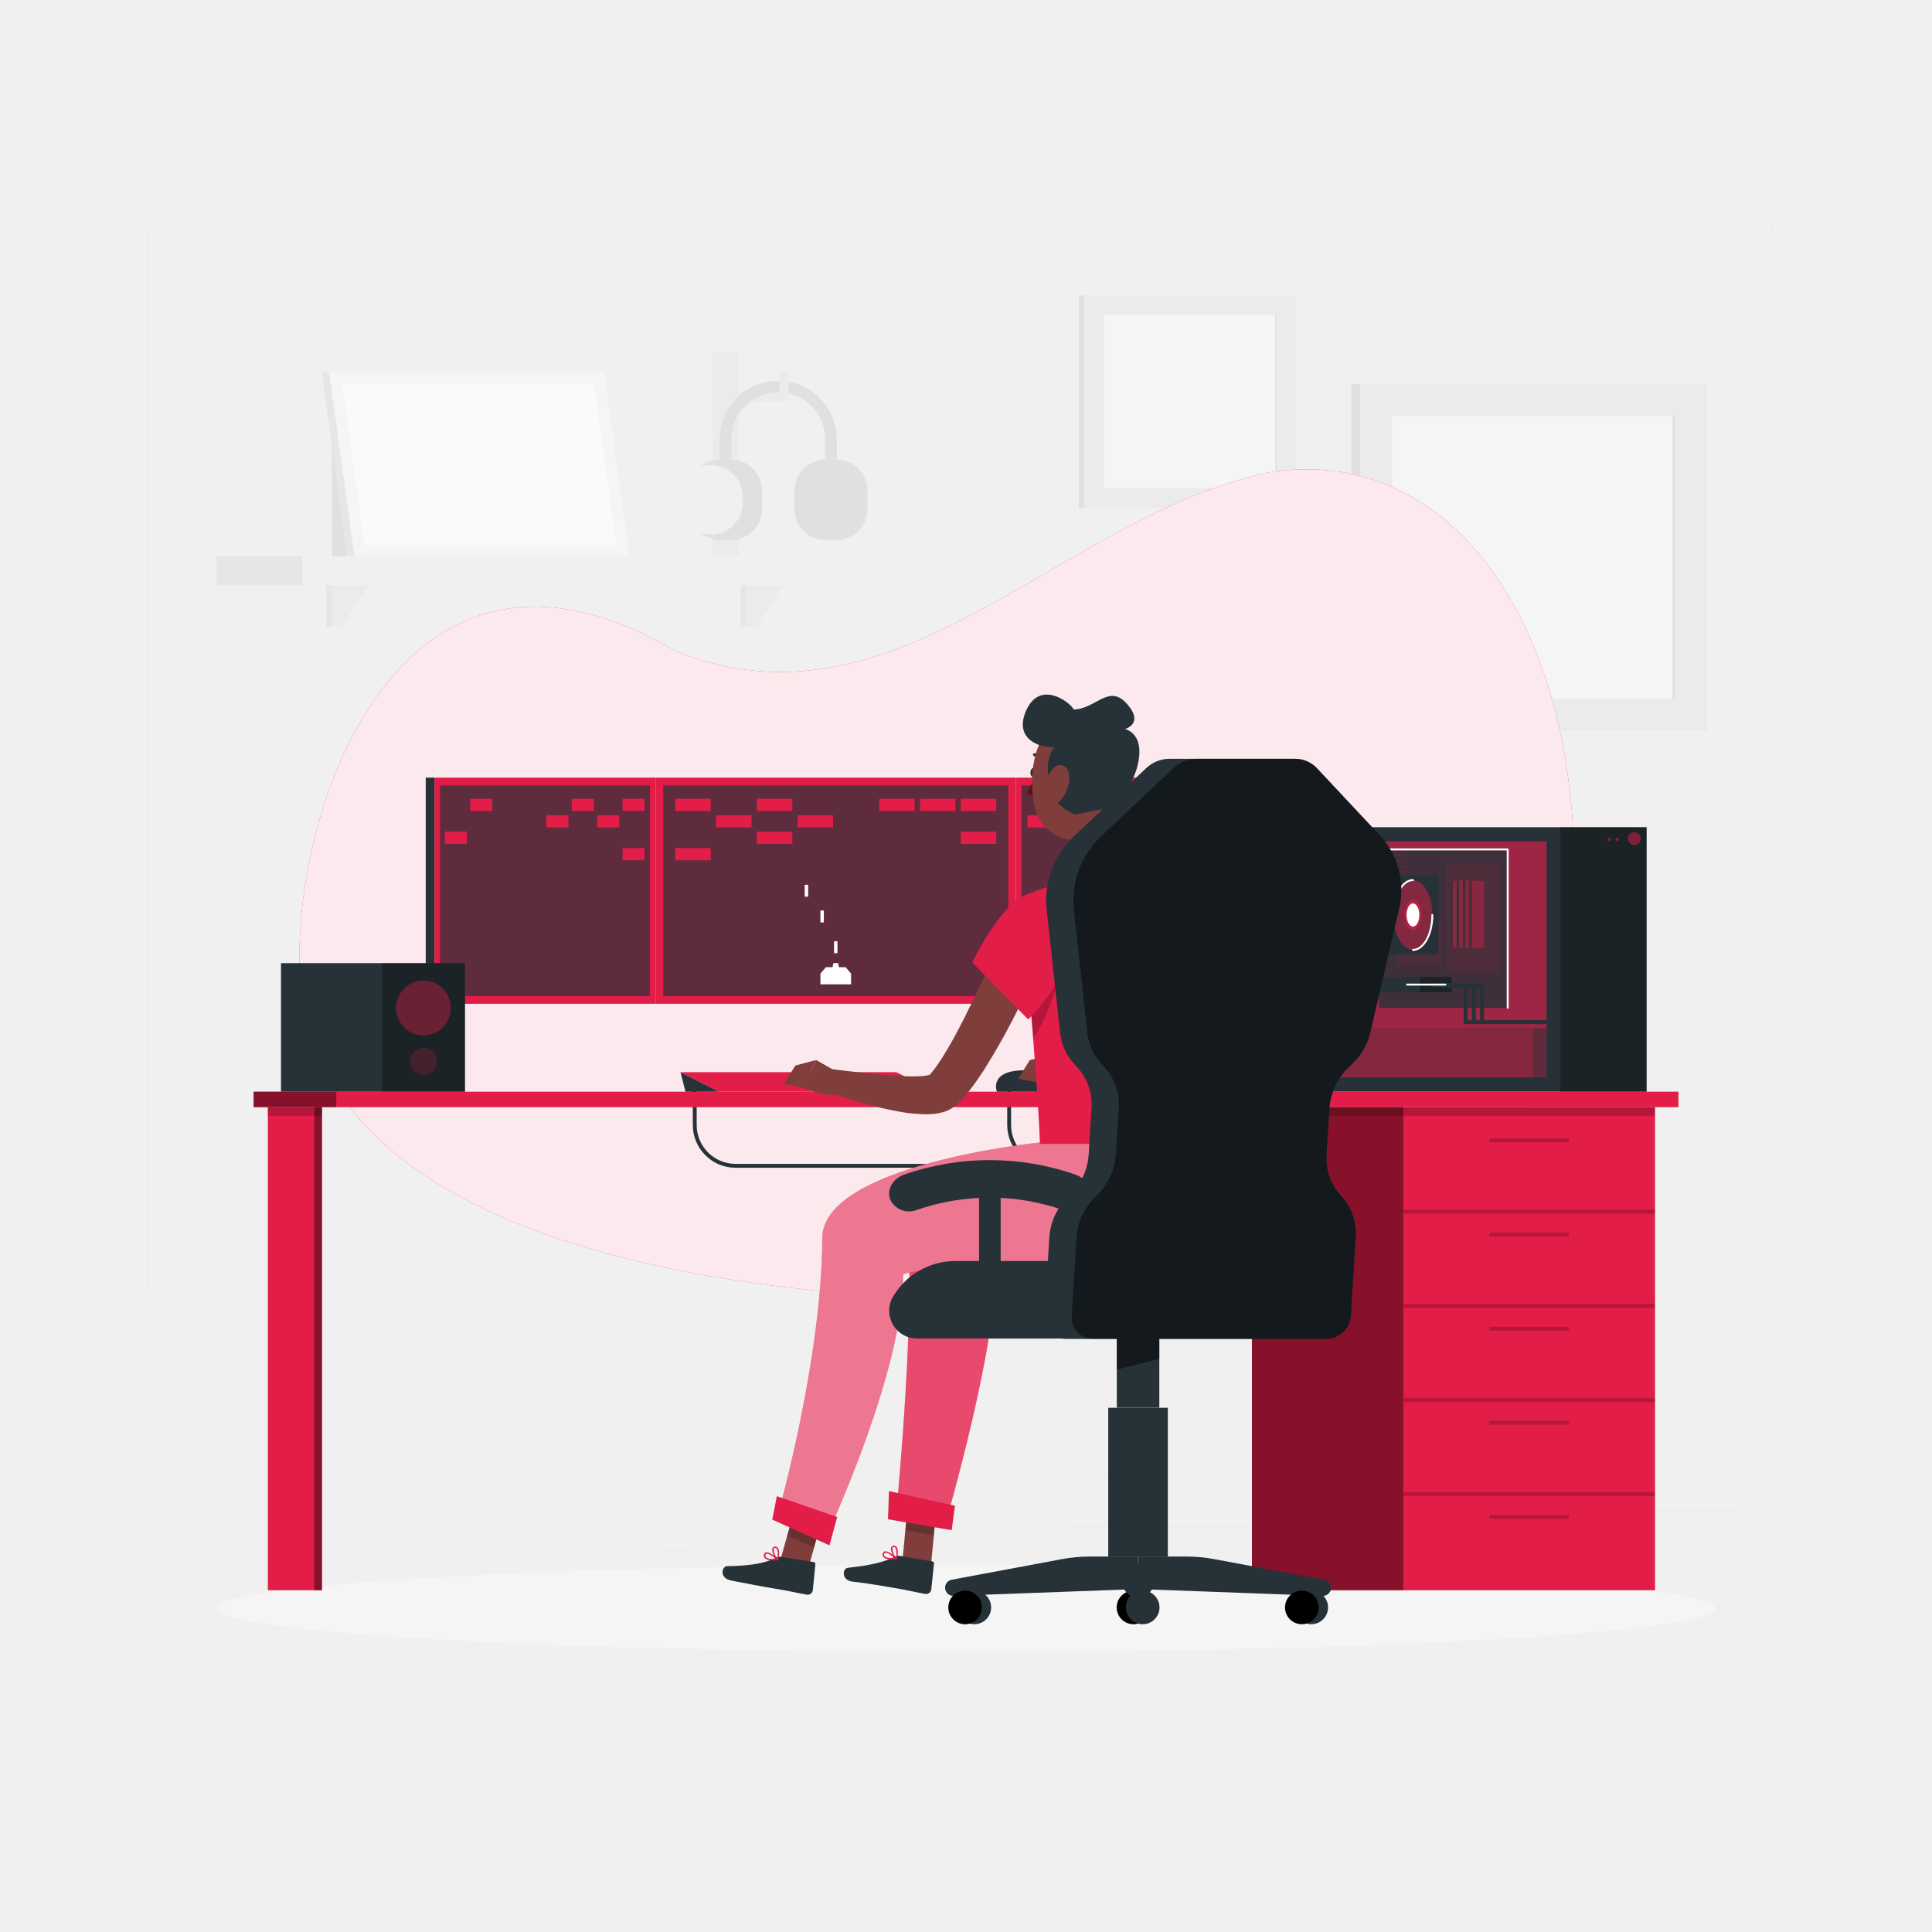
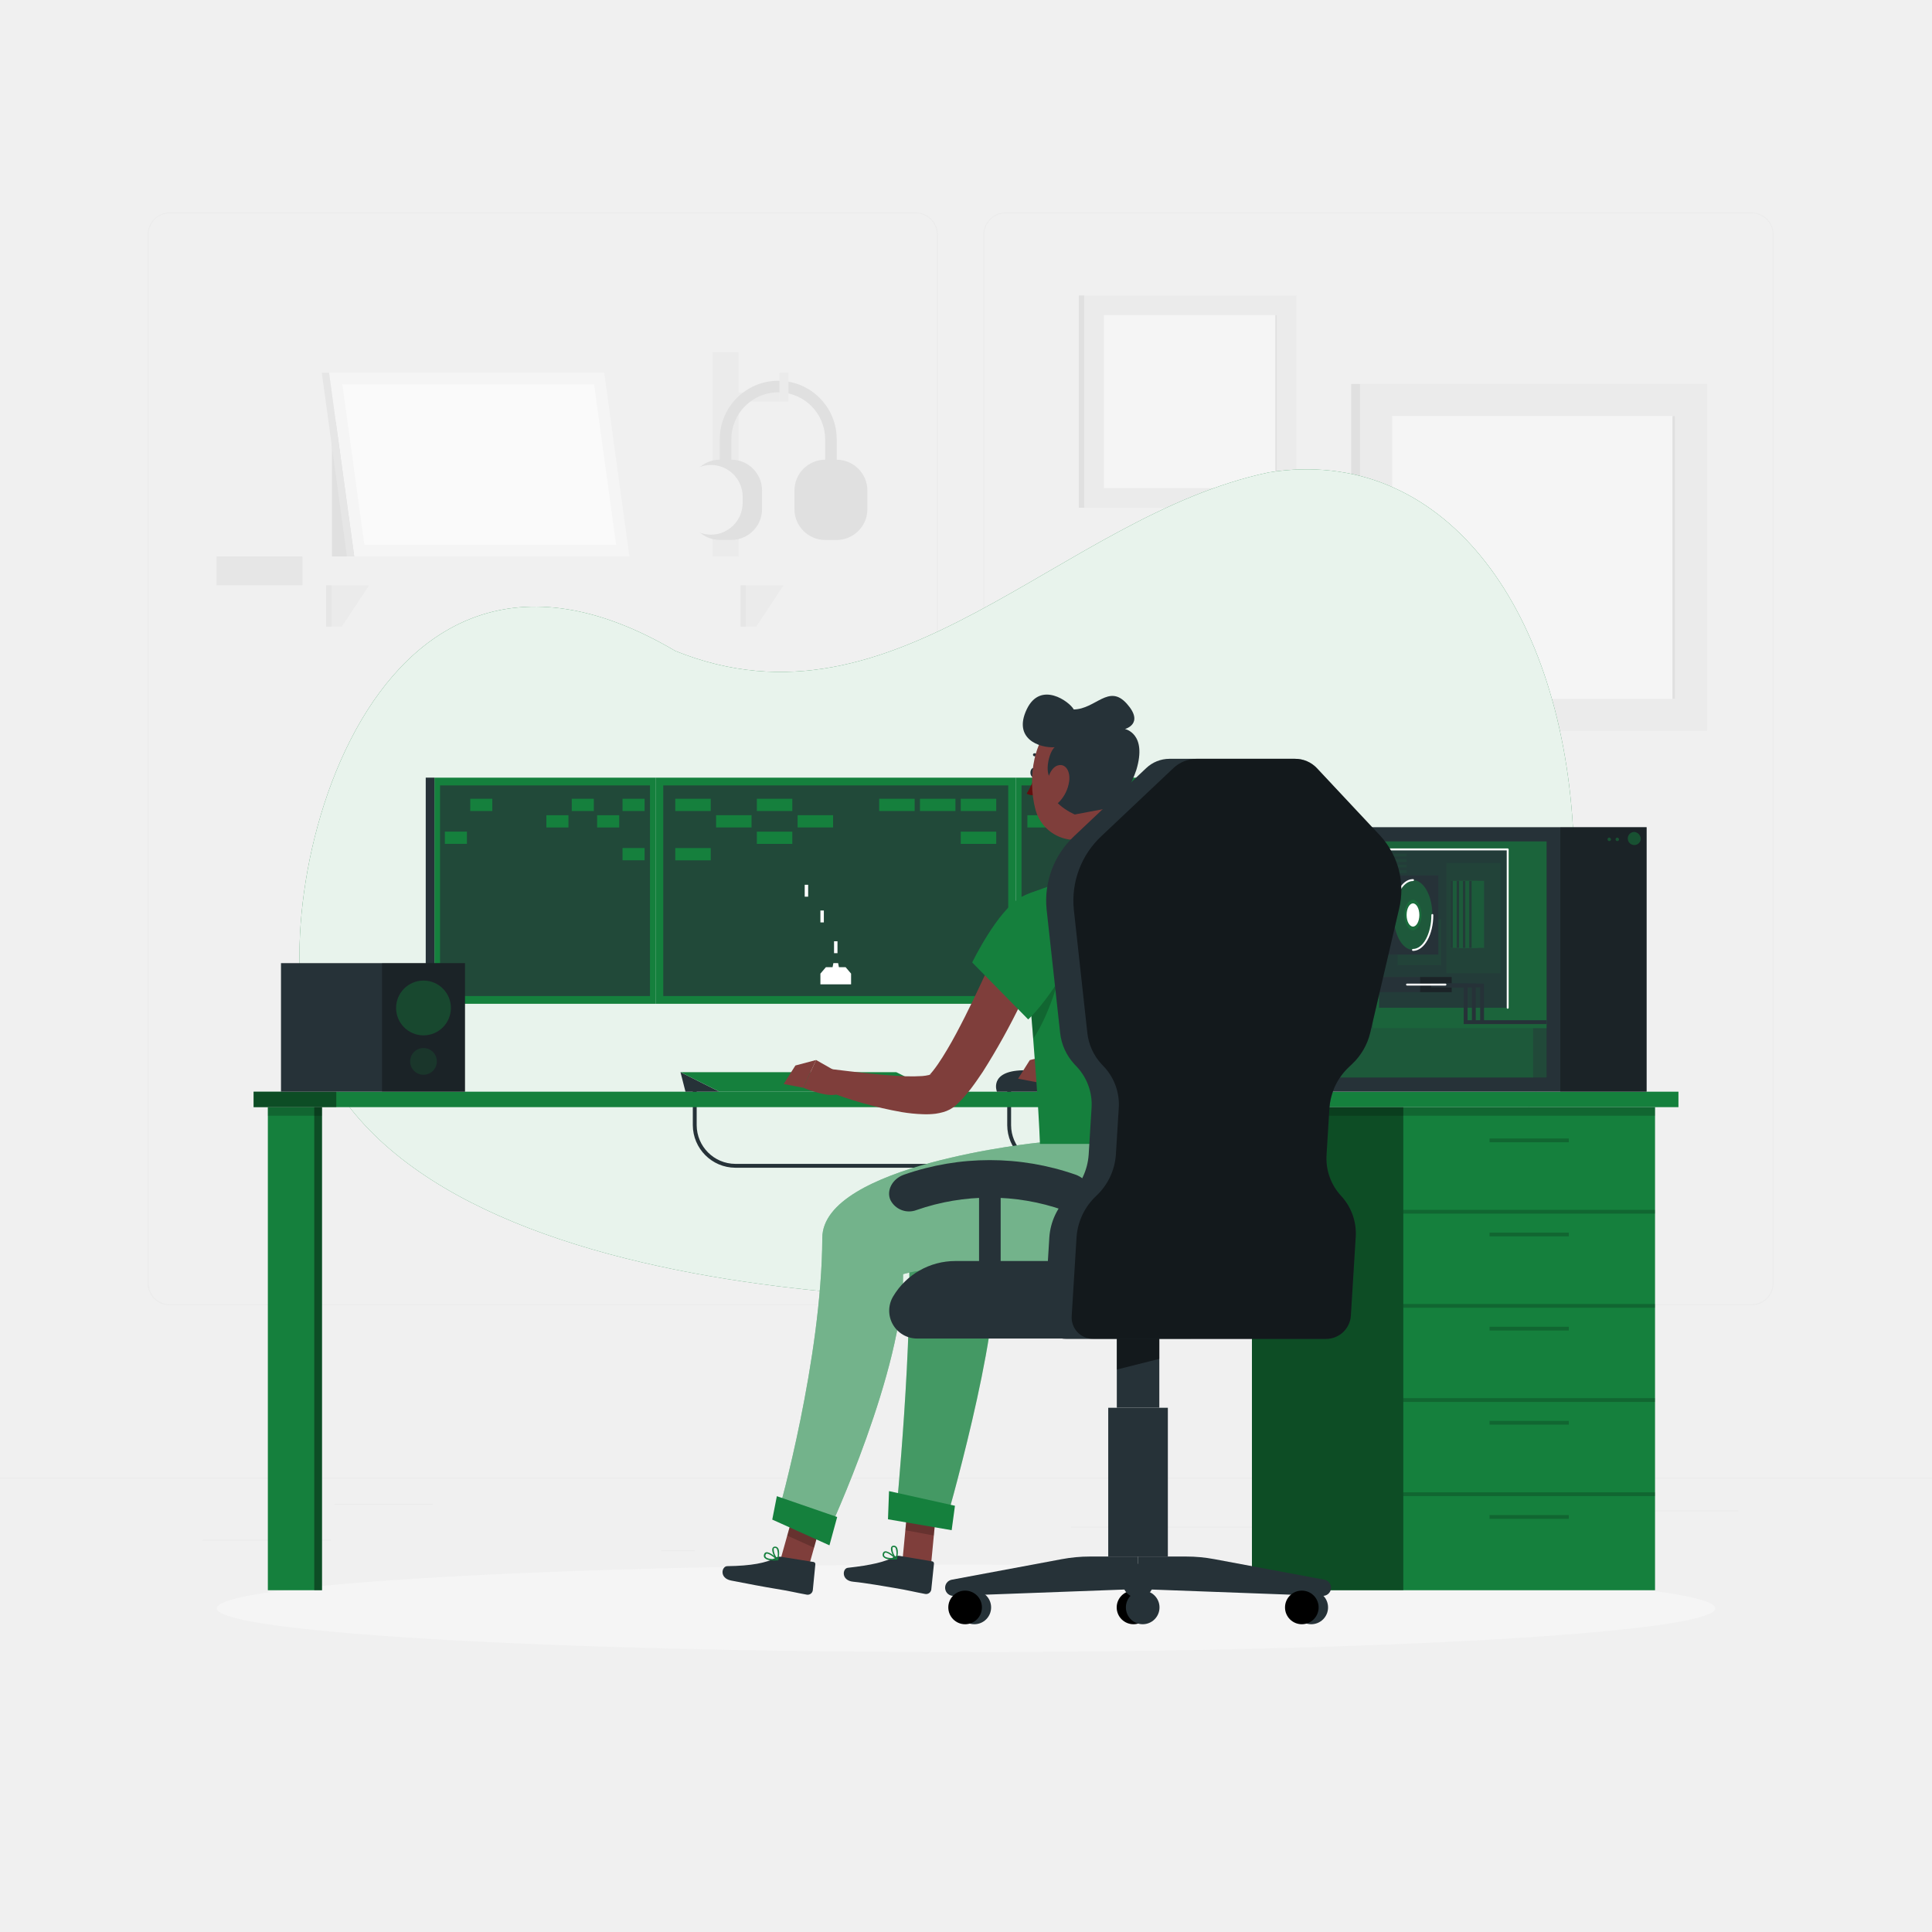
<svg xmlns="http://www.w3.org/2000/svg" viewBox="0 0 500 500">
  <g id="background-complete">
    <rect y="382.4" width="500" height="0.25" style="fill:#ebebeb" />
    <rect x="52.46" y="398.49" width="33.12" height="0.25" style="fill:#ebebeb" />
    <rect x="171.14" y="401.21" width="8.69" height="0.25" style="fill:#ebebeb" />
    <rect x="86.58" y="389.21" width="25.42" height="0.25" style="fill:#ebebeb" />
    <rect x="422" y="390.89" width="27.9" height="0.25" style="fill:#ebebeb" />
    <rect x="391.47" y="390.89" width="21.63" height="0.25" style="fill:#ebebeb" />
    <rect x="277.21" y="395.11" width="51.45" height="0.25" style="fill:#ebebeb" />
    <path d="M237,337.8H43.91a5.71,5.71,0,0,1-5.7-5.71V60.66A5.71,5.71,0,0,1,43.91,55H237a5.71,5.71,0,0,1,5.71,5.71V332.09A5.71,5.71,0,0,1,237,337.8ZM43.91,55.2a5.46,5.46,0,0,0-5.45,5.46V332.09a5.46,5.46,0,0,0,5.45,5.46H237a5.47,5.47,0,0,0,5.46-5.46V60.66A5.47,5.47,0,0,0,237,55.2Z" style="fill:#ebebeb" />
    <path d="M453.31,337.8H260.21a5.72,5.72,0,0,1-5.71-5.71V60.66A5.72,5.72,0,0,1,260.21,55h193.1A5.71,5.71,0,0,1,459,60.66V332.09A5.71,5.71,0,0,1,453.31,337.8ZM260.21,55.2a5.47,5.47,0,0,0-5.46,5.46V332.09a5.47,5.47,0,0,0,5.46,5.46h193.1a5.47,5.47,0,0,0,5.46-5.46V60.66a5.47,5.47,0,0,0-5.46-5.46Z" style="fill:#ebebeb" />
    <rect x="351.99" y="99.36" width="89.81" height="89.81" style="fill:#ebebeb" />
    <rect x="349.7" y="99.36" width="2.29" height="89.81" transform="translate(701.68 288.53) rotate(180)" style="fill:#e0e0e0" />
    <rect x="360.29" y="107.66" width="73.21" height="73.21" style="fill:#f5f5f5" />
    <rect x="432.83" y="107.66" width="0.67" height="73.21" style="fill:#e0e0e0" />
    <rect x="78.3" y="144" width="154.16" height="7.48" transform="translate(310.76 295.49) rotate(180)" style="fill:#f0f0f0" />
    <rect x="56.05" y="144" width="22.24" height="7.48" style="fill:#e6e6e6" />
    <polygon points="85.8 151.49 95.52 151.49 88.44 162.18 85.8 162.18 85.8 151.49" style="fill:#ebebeb" />
    <rect x="84.4" y="151.49" width="1.4" height="10.69" style="fill:#e6e6e6" />
    <polygon points="193.06 151.49 202.78 151.49 195.7 162.18 193.06 162.18 193.06 151.49" style="fill:#ebebeb" />
    <rect x="191.66" y="151.49" width="1.4" height="10.69" style="fill:#e6e6e6" />
    <rect x="85.91" y="109.26" width="12.5" height="34.74" style="fill:#e0e0e0" />
    <polygon points="91.68 144 162.89 144 156.37 96.45 85.16 96.45 91.68 144" style="fill:#f5f5f5" />
    <polygon points="94.3 141 88.6 99.45 153.75 99.45 159.45 141 94.3 141" style="fill:#fafafa" />
    <polygon points="91.68 144 89.79 144 83.28 96.45 85.16 96.45 91.68 144" style="fill:#e6e6e6" />
    <rect x="184.39" y="91.15" width="6.78" height="52.85" style="fill:#ebebeb" />
    <rect x="187.78" y="101.6" width="13.94" height="2.33" style="fill:#ebebeb" />
    <rect x="178.34" y="118.96" width="18.88" height="20.78" rx="7.99" style="fill:#e0e0e0" />
    <path d="M184,138.37h0a8.22,8.22,0,0,1-8.2-8.19v-1.65a8.22,8.22,0,0,1,8.2-8.2h0a8.22,8.22,0,0,1,8.2,8.2v1.65A8.22,8.22,0,0,1,184,138.37Z" style="fill:#f0f0f0" />
    <path d="M218.8,138.37h0a8.22,8.22,0,0,0,8.2-8.19v-1.65a8.22,8.22,0,0,0-8.2-8.2h0a8.22,8.22,0,0,0-8.19,8.2v1.65A8.21,8.21,0,0,0,218.8,138.37Z" style="fill:#f0f0f0" />
    <rect x="205.6" y="118.96" width="18.88" height="20.78" rx="7.99" transform="translate(430.08 258.71) rotate(180)" style="fill:#e0e0e0" />
    <path d="M216.54,120.48h-3v-6.81a12.13,12.13,0,1,0-24.26,0v6.81h-3v-6.81a15.13,15.13,0,1,1,30.26,0Z" style="fill:#e0e0e0" />
    <rect x="199.15" y="99.02" width="7.48" height="2.33" transform="translate(303.08 -102.7) rotate(90)" style="fill:#ebebeb" />
    <rect x="280.6" y="76.46" width="54.94" height="54.94" style="fill:#ebebeb" />
    <rect x="279.2" y="76.46" width="1.4" height="54.94" transform="translate(559.8 207.86) rotate(180)" style="fill:#e0e0e0" />
    <rect x="285.68" y="81.54" width="44.79" height="44.79" style="fill:#f5f5f5" />
    <rect x="330.05" y="81.54" width="0.41" height="44.79" style="fill:#e0e0e0" />
  </g>
  <g id="background-simple">
-     <path d="M407.07,214c-3.42-57.53-34-98.83-78.69-91.75-54.26,11.46-96.06,69.42-153.59,46.22C93,120.29,67.14,237.51,81.08,269.88c27,72.55,184.27,68.77,221.12,64.79C376.71,328.38,411.49,296.66,407.07,214Z" style="fill:#e11d48" />
+     <path d="M407.07,214c-3.42-57.53-34-98.83-78.69-91.75-54.26,11.46-96.06,69.42-153.59,46.22C93,120.29,67.14,237.51,81.08,269.88c27,72.55,184.27,68.77,221.12,64.79C376.71,328.38,411.49,296.66,407.07,214Z" style="fill:#15803d" />
    <path d="M407.07,214c-3.42-57.53-34-98.83-78.69-91.75-54.26,11.46-96.06,69.42-153.59,46.22C93,120.29,67.14,237.51,81.08,269.88c27,72.55,184.27,68.77,221.12,64.79C376.71,328.38,411.49,296.66,407.07,214Z" style="fill:#fff;opacity:0.9" />
  </g>
  <g id="Shadow">
    <ellipse id="path" cx="250" cy="416.24" rx="193.89" ry="11.32" style="fill:#f5f5f5" />
  </g>
  <g id="Desk">
    <path d="M335.94,284.08h-1V230.39a3.82,3.82,0,0,1,3.81-3.81v1a2.81,2.81,0,0,0-2.81,2.81Z" style="fill:#263238" />
    <path d="M335,302.21H190.3a11.06,11.06,0,0,1-11-11v-10h1v10a10.06,10.06,0,0,0,10,10H335Z" style="fill:#263238" />
    <path d="M271.67,302.21a11.06,11.06,0,0,1-11-11v-10h1v10a10.06,10.06,0,0,0,10,10Z" style="fill:#263238" />
    <rect x="329.67" y="257.28" width="9.08" height="1" style="fill:#263238" />
    <rect x="329.67" y="253.03" width="9.08" height="1" style="fill:#263238" />
    <rect x="329.67" y="248.77" width="9.08" height="1" style="fill:#263238" />
-     <rect x="65.63" y="282.53" width="368.75" height="4" style="fill:#e11d48" />
-     <rect x="69.32" y="286.53" width="14.01" height="125.02" style="fill:#e11d48" />
+     <rect x="65.63" y="282.53" width="368.75" height="4" style="fill:#15803d" />
+     <rect x="69.32" y="286.53" width="14.01" height="125.02" style="fill:#15803d" />
    <rect x="81.33" y="286.53" width="2" height="125.02" style="opacity:0.4" />
    <rect x="69.32" y="286.53" width="14.01" height="2.22" style="opacity:0.2" />
    <rect x="65.63" y="282.53" width="21.4" height="4" style="opacity:0.4" />
-     <rect x="324" y="286.53" width="104.32" height="125.02" style="fill:#e11d48" />
+     <rect x="324" y="286.53" width="104.32" height="125.02" style="fill:#15803d" />
    <rect x="363.17" y="386.21" width="65.15" height="0.97" style="opacity:0.2" />
    <rect x="363.17" y="361.84" width="65.15" height="0.97" style="opacity:0.2" />
    <rect x="363.17" y="337.48" width="65.15" height="0.97" style="opacity:0.2" />
    <rect x="363.17" y="313.11" width="65.15" height="0.97" style="opacity:0.2" />
    <rect x="385.5" y="367.73" width="20.5" height="0.97" style="opacity:0.2" />
    <rect x="385.5" y="343.37" width="20.5" height="0.97" style="opacity:0.2" />
    <rect x="385.5" y="392.1" width="20.5" height="0.97" style="opacity:0.2" />
    <rect x="385.5" y="319" width="20.5" height="0.97" style="opacity:0.2" />
    <rect x="385.5" y="294.64" width="20.5" height="0.97" style="opacity:0.2" />
    <rect x="324" y="286.53" width="39.17" height="125.02" style="opacity:0.4" />
    <rect x="324" y="286.53" width="104.32" height="2.22" style="opacity:0.2" />
    <rect x="337.58" y="214.08" width="88.56" height="68.44" style="fill:#263238" />
    <rect x="403.8" y="214.08" width="22.33" height="68.44" transform="translate(829.94 496.61) rotate(180)" style="opacity:0.3" />
-     <rect x="341.14" y="217.76" width="59.11" height="48.33" style="fill:#e11d48;opacity:0.4" />
-     <rect x="355.25" y="217.76" width="45" height="48.33" style="fill:#e11d48;opacity:0.4" />
+     <rect x="341.14" y="217.76" width="59.11" height="48.33" style="fill:#15803d;opacity:0.4" />
+     <rect x="355.25" y="217.76" width="45" height="48.33" style="fill:#15803d;opacity:0.4" />
    <rect x="356.89" y="219.83" width="33.31" height="40.98" style="fill:#263238;opacity:0.8" />
-     <rect x="374.34" y="223.36" width="14.01" height="28.52" style="fill:#e11d48;opacity:0.1" />
-     <rect x="361.69" y="237.92" width="11.28" height="11.9" style="fill:#e11d48;opacity:0.1" />
-     <rect x="358.39" y="220.94" width="5.64" height="0.72" style="fill:#e11d48;opacity:0.1" />
-     <rect x="358.39" y="222.36" width="5.64" height="0.73" style="fill:#e11d48;opacity:0.1" />
-     <rect x="358.39" y="223.77" width="5.64" height="0.73" style="fill:#e11d48;opacity:0.1" />
-     <rect x="358.39" y="225.19" width="5.64" height="0.73" style="fill:#e11d48;opacity:0.1" />
+     <rect x="374.34" y="223.36" width="14.01" height="28.52" style="fill:#15803d;opacity:0.1" />
+     <rect x="361.69" y="237.92" width="11.28" height="11.9" style="fill:#15803d;opacity:0.1" />
+     <rect x="358.39" y="220.94" width="5.64" height="0.72" style="fill:#15803d;opacity:0.1" />
+     <rect x="358.39" y="222.36" width="5.64" height="0.73" style="fill:#15803d;opacity:0.1" />
+     <rect x="358.39" y="223.77" width="5.64" height="0.73" style="fill:#15803d;opacity:0.1" />
+     <rect x="358.39" y="225.19" width="5.64" height="0.73" style="fill:#15803d;opacity:0.1" />
    <path d="M390.19,261.06a.26.26,0,0,1-.25-.25V220.08H356.88a.25.25,0,0,1,0-.5h33.31a.25.25,0,0,1,.25.25v41A.25.25,0,0,1,390.19,261.06Z" style="fill:#fff" />
    <g style="opacity:0.4">
-       <rect x="375.35" y="227.95" width="3.84" height="17.36" style="fill:#e11d48" />
+       <rect x="375.35" y="227.95" width="3.84" height="17.36" style="fill:#15803d" />
      <rect x="375.35" y="227.95" width="0.63" height="17.36" style="fill:#263238" />
-       <rect x="376.98" y="227.95" width="3.84" height="17.36" style="fill:#e11d48" />
+       <rect x="376.98" y="227.95" width="3.84" height="17.36" style="fill:#15803d" />
      <rect x="376.98" y="227.95" width="0.63" height="17.36" style="fill:#263238" />
-       <rect x="378.6" y="227.95" width="3.84" height="17.36" style="fill:#e11d48" />
+       <rect x="378.6" y="227.95" width="3.84" height="17.36" style="fill:#15803d" />
      <rect x="378.6" y="227.95" width="0.63" height="17.36" style="fill:#263238" />
-       <rect x="380.23" y="227.95" width="3.84" height="17.36" style="fill:#e11d48" />
+       <rect x="380.23" y="227.95" width="3.84" height="17.36" style="fill:#15803d" />
      <rect x="380.23" y="227.95" width="0.63" height="17.36" style="fill:#263238" />
    </g>
-     <rect x="341.14" y="266.08" width="59.11" height="12.77" style="fill:#e11d48;opacity:0.3" />
-     <rect x="341.14" y="266.08" width="55.64" height="12.77" style="fill:#e11d48;opacity:0.3" />
+     <rect x="341.14" y="266.08" width="59.11" height="12.77" style="fill:#15803d;opacity:0.3" />
+     <rect x="341.14" y="266.08" width="55.64" height="12.77" style="fill:#15803d;opacity:0.3" />
    <rect x="348.44" y="252.85" width="27.25" height="3.92" style="fill:#263238" />
    <rect x="348.44" y="226.57" width="23.81" height="20.46" style="fill:#263238" />
    <rect x="367.53" y="252.85" width="8.17" height="3.92" style="opacity:0.3" />
-     <ellipse cx="365.68" cy="236.8" rx="5.01" ry="9.04" style="fill:#e11d48;opacity:0.5" />
-     <path d="M367.86,236.8c0,2.17-1,3.93-2.18,3.93s-2.18-1.76-2.18-3.93,1-3.93,2.18-3.93S367.86,234.63,367.86,236.8Z" style="fill:#e11d48;opacity:0.5" />
+     <ellipse cx="365.68" cy="236.8" rx="5.01" ry="9.04" style="fill:#15803d;opacity:0.5" />
+     <path d="M367.86,236.8c0,2.17-1,3.93-2.18,3.93s-2.18-1.76-2.18-3.93,1-3.93,2.18-3.93S367.86,234.63,367.86,236.8Z" style="fill:#15803d;opacity:0.5" />
    <path d="M367.33,236.8c0,1.64-.74,3-1.65,3s-1.65-1.34-1.65-3,.74-3,1.65-3S367.33,235.15,367.33,236.8Z" style="fill:#fff" />
    <path d="M365.68,246.09a.25.25,0,0,1,0-.5c2.62,0,4.76-3.94,4.76-8.79a.25.25,0,0,1,.5,0C370.94,241.92,368.58,246.09,365.68,246.09Z" style="fill:#fff" />
    <path d="M360.66,237.05a.25.25,0,0,1-.25-.25c0-5.12,2.37-9.29,5.27-9.29a.25.25,0,1,1,0,.5c-2.63,0-4.77,3.94-4.77,8.79A.25.25,0,0,1,360.66,237.05Z" style="fill:#fff" />
    <polygon points="400.25 265.03 378.8 265.03 378.8 255.53 370.36 255.53 370.36 254.53 379.8 254.53 379.8 264.03 400.25 264.03 400.25 265.03" style="fill:#263238" />
    <polygon points="381.93 264.53 380.93 264.53 380.93 255.53 372.48 255.53 372.48 254.53 381.93 254.53 381.93 264.53" style="fill:#263238" />
    <polygon points="384.06 264.53 383.06 264.53 383.06 255.53 374.61 255.53 374.61 254.53 384.06 254.53 384.06 264.53" style="fill:#263238" />
-     <path d="M424.62,217.31a1.69,1.69,0,1,1-1.66-2A1.85,1.85,0,0,1,424.62,217.31Z" style="fill:#e11d48;opacity:0.5" />
-     <path d="M419,217.31a.45.45,0,1,1-.45-.54A.5.5,0,0,1,419,217.31Z" style="fill:#e11d48;opacity:0.5" />
-     <path d="M416.92,217.31a.45.45,0,1,1-.45-.54A.5.5,0,0,1,416.92,217.31Z" style="fill:#e11d48;opacity:0.5" />
+     <path d="M424.62,217.31a1.69,1.69,0,1,1-1.66-2A1.85,1.85,0,0,1,424.62,217.31Z" style="fill:#15803d;opacity:0.5" />
+     <path d="M419,217.31a.45.45,0,1,1-.45-.54A.5.5,0,0,1,419,217.31Z" style="fill:#15803d;opacity:0.5" />
+     <path d="M416.92,217.31a.45.45,0,1,1-.45-.54A.5.5,0,0,1,416.92,217.31Z" style="fill:#15803d;opacity:0.5" />
    <path d="M374.08,255.06h-9.94a.25.25,0,0,1-.25-.25.25.25,0,0,1,.25-.25h9.94a.25.25,0,0,1,.25.25A.25.25,0,0,1,374.08,255.06Z" style="fill:#fff" />
-     <rect x="169.65" y="201.26" width="93.28" height="58.52" style="fill:#e11d48" />
+     <rect x="169.65" y="201.26" width="93.28" height="58.52" style="fill:#15803d" />
    <rect x="189.03" y="185.88" width="54.52" height="89.28" transform="translate(446.81 14.23) rotate(90)" style="fill:#263238;opacity:0.7" />
-     <rect x="112.43" y="201.26" width="57.22" height="58.52" style="fill:#e11d48" />
+     <rect x="112.43" y="201.26" width="57.22" height="58.52" style="fill:#15803d" />
    <rect x="110.18" y="201.26" width="2.25" height="58.52" transform="translate(222.61 461.03) rotate(180)" style="fill:#263238" />
    <rect x="113.78" y="203.35" width="54.52" height="54.33" transform="translate(371.56 89.48) rotate(90)" style="fill:#263238;opacity:0.7" />
-     <rect x="262.93" y="201.26" width="67.33" height="58.52" style="fill:#e11d48" />
+     <rect x="262.93" y="201.26" width="67.33" height="58.52" style="fill:#15803d" />
    <rect x="269.34" y="198.29" width="54.52" height="64.45" transform="translate(527.11 -66.08) rotate(90)" style="fill:#263238;opacity:0.7" />
    <polygon points="218.85 250.31 217.11 250.31 216.9 249.25 215.68 249.25 215.47 250.31 213.74 250.31 212.32 251.97 212.32 254.75 220.26 254.75 220.26 251.97 218.85 250.31" style="fill:#fff" />
    <rect x="215.85" y="243.6" width="0.89" height="3.08" style="fill:#fff" />
    <rect x="212.32" y="235.64" width="0.89" height="3.08" style="fill:#fff" />
    <rect x="208.26" y="228.98" width="0.89" height="3.08" style="fill:#fff" />
-     <rect x="174.76" y="206.72" width="9.18" height="3.17" style="fill:#e11d48" />
-     <rect x="195.87" y="206.72" width="9.18" height="3.17" style="fill:#e11d48" />
-     <rect x="227.53" y="206.72" width="9.18" height="3.17" style="fill:#e11d48" />
-     <rect x="238.09" y="206.72" width="9.18" height="3.17" style="fill:#e11d48" />
-     <rect x="248.64" y="206.72" width="9.18" height="3.17" style="fill:#e11d48" />
-     <rect x="185.32" y="210.97" width="9.18" height="3.17" style="fill:#e11d48" />
-     <rect x="206.42" y="210.97" width="9.18" height="3.17" style="fill:#e11d48" />
-     <rect x="195.87" y="215.23" width="9.18" height="3.17" style="fill:#e11d48" />
-     <rect x="248.64" y="215.23" width="9.18" height="3.17" style="fill:#e11d48" />
-     <rect x="174.76" y="219.48" width="9.18" height="3.17" style="fill:#e11d48" />
-     <rect x="320.6" y="219.48" width="6.8" height="3.17" transform="translate(648.01 442.12) rotate(180)" style="fill:#e11d48" />
-     <rect x="304.97" y="219.48" width="6.8" height="3.17" transform="translate(616.74 442.12) rotate(180)" style="fill:#e11d48" />
-     <rect x="312.79" y="215.23" width="6.8" height="3.17" transform="translate(632.37 433.62) rotate(180)" style="fill:#e11d48" />
-     <rect x="304.97" y="210.97" width="6.8" height="3.17" transform="translate(616.74 425.12) rotate(180)" style="fill:#e11d48" />
-     <rect x="265.89" y="210.97" width="6.8" height="3.17" transform="translate(538.58 425.12) rotate(180)" style="fill:#e11d48" />
-     <rect x="320.6" y="206.72" width="6.8" height="3.17" transform="translate(648.01 416.61) rotate(180)" style="fill:#e11d48" />
-     <rect x="161.11" y="206.72" width="5.71" height="3.17" transform="translate(327.93 416.61) rotate(180)" style="fill:#e11d48" />
-     <rect x="147.97" y="206.72" width="5.71" height="3.17" transform="translate(301.65 416.61) rotate(180)" style="fill:#e11d48" />
-     <rect x="121.69" y="206.72" width="5.71" height="3.17" transform="translate(249.1 416.61) rotate(180)" style="fill:#e11d48" />
-     <rect x="154.54" y="210.97" width="5.71" height="3.17" transform="translate(314.79 425.12) rotate(180)" style="fill:#e11d48" />
-     <rect x="141.4" y="210.97" width="5.71" height="3.17" transform="translate(288.51 425.12) rotate(180)" style="fill:#e11d48" />
-     <rect x="115.12" y="215.23" width="5.71" height="3.17" transform="translate(235.96 433.62) rotate(180)" style="fill:#e11d48" />
-     <rect x="161.11" y="219.48" width="5.71" height="3.17" transform="translate(327.93 442.12) rotate(180)" style="fill:#e11d48" />
+     <rect x="174.76" y="206.72" width="9.18" height="3.17" style="fill:#15803d" />
+     <rect x="195.87" y="206.72" width="9.18" height="3.17" style="fill:#15803d" />
+     <rect x="227.53" y="206.72" width="9.18" height="3.17" style="fill:#15803d" />
+     <rect x="238.09" y="206.72" width="9.18" height="3.17" style="fill:#15803d" />
+     <rect x="248.64" y="206.72" width="9.18" height="3.17" style="fill:#15803d" />
+     <rect x="185.32" y="210.97" width="9.18" height="3.17" style="fill:#15803d" />
+     <rect x="206.42" y="210.97" width="9.18" height="3.17" style="fill:#15803d" />
+     <rect x="195.87" y="215.23" width="9.18" height="3.17" style="fill:#15803d" />
+     <rect x="248.64" y="215.23" width="9.18" height="3.17" style="fill:#15803d" />
+     <rect x="174.76" y="219.48" width="9.18" height="3.17" style="fill:#15803d" />
+     <rect x="320.6" y="219.48" width="6.8" height="3.17" transform="translate(648.01 442.12) rotate(180)" style="fill:#15803d" />
+     <rect x="304.97" y="219.48" width="6.8" height="3.17" transform="translate(616.74 442.12) rotate(180)" style="fill:#15803d" />
+     <rect x="312.79" y="215.23" width="6.8" height="3.17" transform="translate(632.37 433.62) rotate(180)" style="fill:#15803d" />
+     <rect x="304.97" y="210.97" width="6.8" height="3.17" transform="translate(616.74 425.12) rotate(180)" style="fill:#15803d" />
+     <rect x="265.89" y="210.97" width="6.8" height="3.17" transform="translate(538.58 425.12) rotate(180)" style="fill:#15803d" />
+     <rect x="320.6" y="206.72" width="6.8" height="3.17" transform="translate(648.01 416.61) rotate(180)" style="fill:#15803d" />
+     <rect x="161.11" y="206.72" width="5.71" height="3.17" transform="translate(327.93 416.61) rotate(180)" style="fill:#15803d" />
+     <rect x="147.97" y="206.72" width="5.71" height="3.17" transform="translate(301.65 416.61) rotate(180)" style="fill:#15803d" />
+     <rect x="121.69" y="206.72" width="5.71" height="3.17" transform="translate(249.1 416.61) rotate(180)" style="fill:#15803d" />
+     <rect x="154.54" y="210.97" width="5.71" height="3.17" transform="translate(314.79 425.12) rotate(180)" style="fill:#15803d" />
+     <rect x="141.4" y="210.97" width="5.71" height="3.17" transform="translate(288.51 425.12) rotate(180)" style="fill:#15803d" />
+     <rect x="115.12" y="215.23" width="5.71" height="3.17" transform="translate(235.96 433.62) rotate(180)" style="fill:#15803d" />
+     <rect x="161.11" y="219.48" width="5.71" height="3.17" transform="translate(327.93 442.12) rotate(180)" style="fill:#15803d" />
    <rect x="72.72" y="249.26" width="47.61" height="33.27" style="fill:#263238" />
    <rect x="98.86" y="249.26" width="21.47" height="33.27" transform="translate(219.2 531.79) rotate(180)" style="opacity:0.3" />
-     <circle cx="109.6" cy="260.86" r="7.09" style="fill:#e11d48;opacity:0.4" />
-     <path d="M113.06,274.69a3.46,3.46,0,1,1-3.46-3.46A3.46,3.46,0,0,1,113.06,274.69Z" style="fill:#e11d48;opacity:0.2" />
+     <circle cx="109.6" cy="260.86" r="7.09" style="fill:#15803d;opacity:0.4" />
+     <path d="M113.06,274.69a3.46,3.46,0,1,1-3.46-3.46A3.46,3.46,0,0,1,113.06,274.69Z" style="fill:#15803d;opacity:0.2" />
    <polygon points="177.4 282.53 176.11 277.48 186.2 282.53 177.4 282.53" style="fill:#263238" />
-     <polygon points="231.95 277.48 176.11 277.48 186.2 282.53 242.03 282.53 231.95 277.48" style="fill:#e11d48" />
+     <polygon points="231.95 277.48 176.11 277.48 186.2 282.53 242.03 282.53 231.95 277.48" style="fill:#15803d" />
    <path d="M258,282.53s-2.16-5.31,6.64-5.54a23.08,23.08,0,0,1,15,5.54Z" style="fill:#263238" />
  </g>
  <g id="Character">
    <polygon points="240.85 406.05 233.56 403.87 235.26 386 242.55 388.18 240.85 406.05" style="fill:#7f3e3b" />
    <path d="M232.81,402.66l8.42,1.41a.55.55,0,0,1,.48.6l-.7,6.74a1.36,1.36,0,0,1-1.54,1.11c-2.92-.54-4.3-.94-8-1.56-2.28-.38-7.49-1.31-10.66-1.61s-2.79-3.44-1.42-3.6c6.16-.69,9.66-1.53,12.05-2.84A2.15,2.15,0,0,1,232.81,402.66Z" style="fill:#263238" />
    <polygon points="242.55 388.18 235.26 386.01 234.31 396.02 241.68 397.39 242.55 388.18" style="opacity:0.2" />
-     <path d="M284,295.68s-50.13,4.23-48.9,26c1.35,23.84-3.22,70.5-3.22,70.5l12.73,2.39S259,345,257.27,327.78c14.13,0,46.48,1.24,51.18-11.51a56.67,56.67,0,0,0,3.35-20.2Z" style="fill:#e11d48" />
+     <path d="M284,295.68s-50.13,4.23-48.9,26c1.35,23.84-3.22,70.5-3.22,70.5l12.73,2.39S259,345,257.27,327.78c14.13,0,46.48,1.24,51.18-11.51a56.67,56.67,0,0,0,3.35-20.2Z" style="fill:#15803d" />
    <path d="M284,295.68s-50.13,4.23-48.9,26c1.35,23.84-3.22,70.5-3.22,70.5l12.73,2.39S259,345,257.27,327.78c14.13,0,46.48,1.24,51.18-11.51a56.67,56.67,0,0,0,3.35-20.2Z" style="fill:#fff;opacity:0.2" />
-     <polygon points="246.29 396.01 229.81 393.19 230.08 385.9 247.14 389.69 246.29 396.01" style="fill:#e11d48" />
-     <path d="M229.93,403.53a9.6,9.6,0,0,0,2,.06.16.16,0,0,0,.15-.11.19.19,0,0,0,0-.19c-.21-.21-2.1-2-3.07-1.8a.63.63,0,0,0-.49.42,1,1,0,0,0,.06,1A2.09,2.09,0,0,0,229.93,403.53Zm1.61-.27c-1.39,0-2.37-.16-2.66-.57a.63.63,0,0,1,0-.64.32.32,0,0,1,.23-.22C229.62,401.72,230.76,402.56,231.54,403.26Z" style="fill:#e11d48" />
-     <path d="M231.94,403.59s.05,0,.08,0a.2.2,0,0,0,.12-.13c0-.09.55-2.22-.09-3.07a.85.85,0,0,0-.7-.37.67.67,0,0,0-.72.42c-.31.79.55,2.54,1.22,3.11A.13.13,0,0,0,231.94,403.59Zm-.52-3.21a.53.53,0,0,1,.35.22,3.92,3.92,0,0,1,.09,2.46,3.59,3.59,0,0,1-.9-2.49c0-.1.11-.21.37-.2Z" style="fill:#e11d48" />
+     <polygon points="246.29 396.01 229.81 393.19 230.08 385.9 247.14 389.69 246.29 396.01" style="fill:#15803d" />
+     <path d="M229.93,403.53a9.6,9.6,0,0,0,2,.06.16.16,0,0,0,.15-.11.19.19,0,0,0,0-.19c-.21-.21-2.1-2-3.07-1.8a.63.63,0,0,0-.49.42,1,1,0,0,0,.06,1A2.09,2.09,0,0,0,229.93,403.53Zm1.61-.27c-1.39,0-2.37-.16-2.66-.57a.63.63,0,0,1,0-.64.32.32,0,0,1,.23-.22C229.62,401.72,230.76,402.56,231.54,403.26Z" style="fill:#15803d" />
+     <path d="M231.94,403.59s.05,0,.08,0a.2.2,0,0,0,.12-.13c0-.09.55-2.22-.09-3.07a.85.85,0,0,0-.7-.37.67.67,0,0,0-.72.42c-.31.79.55,2.54,1.22,3.11A.13.13,0,0,0,231.94,403.59Zm-.52-3.21a.53.53,0,0,1,.35.22,3.92,3.92,0,0,1,.09,2.46,3.59,3.59,0,0,1-.9-2.49c0-.1.11-.21.37-.2Z" style="fill:#15803d" />
    <polygon points="208.35 408.83 201.41 405.71 206.21 388.59 213.15 391.71 208.35 408.83" style="fill:#7f3e3b" />
    <path d="M202.1,402.89l8.44,1.35a.55.55,0,0,1,.47.6l-.66,6.74a1.34,1.34,0,0,1-1.53,1.12c-2.92-.52-4.3-.92-8-1.51-2.28-.36-8.49-1.52-11.62-2.15s-2.43-3.7-1-3.72c6.19-.07,10.2-.85,12.58-2.18A2.09,2.09,0,0,1,202.1,402.89Z" style="fill:#263238" />
    <polygon points="213.15 391.71 206.21 388.59 203.74 397.42 210.68 400.54 213.15 391.71" style="opacity:0.2" />
-     <path d="M269.08,295.68c-.33,0-56.2,5.75-56.27,24.7-.12,31.34-11.22,70.58-11.22,70.58l12.92,5.21s19.5-42,19.21-66.43c15.37-4.41,55.13,3,59.83-9.74,3.85-10.42,1.77-24.32,1.77-24.32Z" style="fill:#e11d48" />
+     <path d="M269.08,295.68c-.33,0-56.2,5.75-56.27,24.7-.12,31.34-11.22,70.58-11.22,70.58l12.92,5.21s19.5-42,19.21-66.43c15.37-4.41,55.13,3,59.83-9.74,3.85-10.42,1.77-24.32,1.77-24.32Z" style="fill:#15803d" />
    <path d="M269.08,295.68c-.33,0-56.2,5.75-56.27,24.7-.12,31.34-11.22,70.58-11.22,70.58l12.92,5.21s19.5-42,19.21-66.43c15.37-4.41,55.13,3,59.83-9.74,3.85-10.42,1.77-24.32,1.77-24.32Z" style="fill:#fff;opacity:0.4" />
-     <polygon points="214.66 399.93 199.86 393.27 201.05 387.21 216.66 392.6 214.66 399.93" style="fill:#e11d48" />
-     <path d="M199.23,403.77a9.46,9.46,0,0,0,2,.05.18.18,0,0,0,.16-.12.17.17,0,0,0-.05-.18c-.21-.21-2.1-2-3.08-1.79a.67.67,0,0,0-.48.43,1,1,0,0,0,.06,1A2.09,2.09,0,0,0,199.23,403.77Zm1.6-.28c-1.38.05-2.36-.15-2.66-.55a.64.64,0,0,1,0-.65.3.3,0,0,1,.23-.21C198.9,402,200.05,402.8,200.83,403.49Z" style="fill:#e11d48" />
-     <path d="M201.23,403.82h.09a.15.15,0,0,0,.11-.12c0-.09.54-2.23-.1-3.08a.87.87,0,0,0-.7-.36.68.68,0,0,0-.72.43c-.31.79.56,2.53,1.24,3.1A.2.2,0,0,0,201.23,403.82Zm-.54-3.21a.52.52,0,0,1,.36.21,4,4,0,0,1,.11,2.47,3.57,3.57,0,0,1-.92-2.49c0-.1.11-.21.37-.2Z" style="fill:#e11d48" />
+     <polygon points="214.66 399.93 199.86 393.27 201.05 387.21 216.66 392.6 214.66 399.93" style="fill:#15803d" />
+     <path d="M199.23,403.77a9.46,9.46,0,0,0,2,.05.18.18,0,0,0,.16-.12.17.17,0,0,0-.05-.18c-.21-.21-2.1-2-3.08-1.79a.67.67,0,0,0-.48.43,1,1,0,0,0,.06,1A2.09,2.09,0,0,0,199.23,403.77Zm1.6-.28c-1.38.05-2.36-.15-2.66-.55a.64.64,0,0,1,0-.65.3.3,0,0,1,.23-.21C198.9,402,200.05,402.8,200.83,403.49Z" style="fill:#15803d" />
+     <path d="M201.23,403.82h.09a.15.15,0,0,0,.11-.12c0-.09.54-2.23-.1-3.08a.87.87,0,0,0-.7-.36.68.68,0,0,0-.72.43c-.31.79.56,2.53,1.24,3.1A.2.2,0,0,0,201.23,403.82Zm-.54-3.21a.52.52,0,0,1,.36.21,4,4,0,0,1,.11,2.47,3.57,3.57,0,0,1-.92-2.49c0-.1.11-.21.37-.2Z" style="fill:#15803d" />
    <path d="M289.77,205.44l-4.24,4.91-5.78,6.7a22.69,22.69,0,0,1,.88,2.64c1,3.58.58,7-4.56,9.21,0,0-4.44,5.8,6.12,4.19S294.34,226,294.34,226C289.66,222.67,289.4,211.6,289.77,205.44Z" style="fill:#7f3e3b" />
    <path d="M301.82,232.78c1.47,3.16,2.68,6.2,3.89,9.36s2.28,6.32,3.27,9.56,1.85,6.56,2.54,10a52.18,52.18,0,0,1,1.12,10.87,22.37,22.37,0,0,1-.95,6.33,14.21,14.21,0,0,1-1.67,3.56,11.37,11.37,0,0,1-1.43,1.74l-.43.42c-.24.2-.5.42-.75.59a7.93,7.93,0,0,1-1.34.74,10.58,10.58,0,0,1-2.16.69,14,14,0,0,1-1.77.26,24.24,24.24,0,0,1-3.05,0,42.74,42.74,0,0,1-5.38-.6,101.91,101.91,0,0,1-19.41-5.56l1.45-5.51c6.35.76,12.83,1.57,18.94,1.85,1.52,0,3,.07,4.38,0a12.84,12.84,0,0,0,1.83-.23c.5-.09.93-.27.78-.26a1.15,1.15,0,0,0-.28.14,1.7,1.7,0,0,0-.28.21v0s.05-.08.09-.17a4.66,4.66,0,0,0,.3-.89,14,14,0,0,0,.27-3.34,44.23,44.23,0,0,0-1.27-8.49c-.68-3-1.56-5.92-2.52-8.89s-2-5.94-3.14-8.9-2.34-5.93-3.52-8.72Z" style="fill:#7f3e3b" />
-     <path d="M293.51,228.65c-6.11,3.44-12.61,16.86-12.61,16.86l14.5,14.75c5.35-5.06,13.15-17.58,14-22.59C310.77,230,303.26,223.17,293.51,228.65Z" style="fill:#e11d48" />
+     <path d="M293.51,228.65c-6.11,3.44-12.61,16.86-12.61,16.86l14.5,14.75c5.35-5.06,13.15-17.58,14-22.59C310.77,230,303.26,223.17,293.51,228.65Z" style="fill:#15803d" />
    <path d="M278.51,276.73,271.88,273l-3.33,7.18s7.75,3.23,9.38,1.21Z" style="fill:#7f3e3b" />
    <polygon points="266.51 274.36 263.48 279.16 268.55 280.13 271.88 272.95 266.51 274.36" style="fill:#7f3e3b" />
-     <path d="M308.67,228.84c-.75-2-4.25-4-6.4-4l-1.42,0c-2.48,0-5.57.2-8.57.55a152.7,152.7,0,0,0-17,2.86c-2.58.68-5.07,1.54-7.05,2.28-2.52,1-4,1.67-4,1.67s4.2,44.43,4.91,63.84H311.8c1.47-8.34.51-23.6.63-38.66C312.5,248.34,311.76,237.07,308.67,228.84Z" style="fill:#e11d48" />
+     <path d="M308.67,228.84c-.75-2-4.25-4-6.4-4l-1.42,0c-2.48,0-5.57.2-8.57.55a152.7,152.7,0,0,0-17,2.86c-2.58.68-5.07,1.54-7.05,2.28-2.52,1-4,1.67-4,1.67s4.2,44.43,4.91,63.84H311.8c1.47-8.34.51-23.6.63-38.66C312.5,248.34,311.76,237.07,308.67,228.84Z" style="fill:#15803d" />
    <path d="M266.4,256.93c.32,3.83.65,7.85,1,11.87,5-7.3,7.77-19.88,7.77-19.88Z" style="opacity:0.2" />
    <path d="M272.6,240.92c-1.27,3.19-2.6,6.24-4,9.33s-2.8,6.13-4.28,9.17a176,176,0,0,1-10,18c-1,1.48-2,2.95-3.12,4.42-.56.74-1.18,1.47-1.84,2.22-.36.38-.65.73-1.07,1.12l-.6.58-.34.32a8.49,8.49,0,0,1-3.28,1.74,14.45,14.45,0,0,1-1.94.41,20.14,20.14,0,0,1-3.22.13,41.58,41.58,0,0,1-5.54-.55,101.66,101.66,0,0,1-19.82-5.62l1.46-5.52c6.47.78,13.08,1.61,19.3,1.87a42.25,42.25,0,0,0,4.4-.06,11.07,11.07,0,0,0,1.75-.28A2.29,2.29,0,0,0,241,278c.06,0,0-.07-.27.1a1.32,1.32,0,0,0-.27.2s.07-.09.1-.12l.28-.31c.18-.18.4-.48.61-.72.41-.52.83-1.08,1.25-1.69.83-1.19,1.64-2.51,2.44-3.85,1.6-2.68,3.09-5.53,4.55-8.41s2.86-5.82,4.24-8.78c2.75-5.9,5.44-11.95,8-17.9Z" style="fill:#7f3e3b" />
-     <path d="M264.21,232.23c-6.11,3.44-12.61,16.85-12.61,16.85l14.5,14.75c5.34-5.05,13.15-17.58,14-22.59C281.47,233.55,274,226.75,264.21,232.23Z" style="fill:#e11d48" />
+     <path d="M264.21,232.23c-6.11,3.44-12.61,16.85-12.61,16.85l14.5,14.75c5.34-5.05,13.15-17.58,14-22.59C281.47,233.55,274,226.75,264.21,232.23Z" style="fill:#15803d" />
    <path d="M217.85,278.11l-6.64-3.78-3.33,7.18s7.75,3.24,9.39,1.22Z" style="fill:#7f3e3b" />
    <polygon points="205.85 275.75 202.81 280.54 207.88 281.51 211.21 274.33 205.85 275.75" style="fill:#7f3e3b" />
    <path d="M268.24,199.9c0,.66-.33,1.22-.77,1.24s-.79-.5-.8-1.16.34-1.22.77-1.24S268.23,199.24,268.24,199.9Z" style="fill:#263238" />
    <path d="M270.45,197.44a.38.38,0,0,1-.32-.18,3.25,3.25,0,0,0-2.42-1.54.4.4,0,0,1-.38-.4.39.39,0,0,1,.4-.38h0a4,4,0,0,1,3.06,1.9.4.4,0,0,1-.12.54A.43.43,0,0,1,270.45,197.44Z" style="fill:#263238" />
    <path d="M268,200.27a21.19,21.19,0,0,1-2.3,5.12,3.2,3.2,0,0,0,2.72.2Z" style="fill:#630f0f" />
    <path d="M290.37,196.57c-.39,8.16-.21,13-4.26,17.32a10.63,10.63,0,0,1-18.22-4.71c-1.84-7.23-.88-19.36,7-23A10.74,10.74,0,0,1,290.37,196.57Z" style="fill:#7f3e3b" />
    <path d="M272,201.5c-1.78-1.5-.5-6.94.94-8.11-4,.22-10.81-2.22-7.24-9.78s11.13-2,12.19,0c5.72-.11,9.05-6.72,13.72-1.5s-.48,6.56-.48,6.56,5.84,1.1,2.94,10.62a30,30,0,0,1-5.3,9.5l-10.62,2S269.76,207.28,272,201.5Z" style="fill:#263238" />
    <path d="M276.69,202.26a9.58,9.58,0,0,1-2.64,5.34c-1.81,1.73-3.35,0-3.37-2.63,0-2.38.89-6.15,3-6.85S277.08,199.67,276.69,202.26Z" style="fill:#7f3e3b" />
    <path d="M247.25,326.35h60.9v20.06H237.33a7.2,7.2,0,0,1-6.2-10.87h0A18.72,18.72,0,0,1,247.25,326.35Z" style="fill:#263238" />
    <path d="M275.16,313.17a57.65,57.65,0,0,0-38,0,5.4,5.4,0,0,1-6.69-2.55h0c-1.14-2.41.39-5.53,3.49-6.62a67.27,67.27,0,0,1,44.38,0c3.1,1.08,4.63,4.21,3.49,6.62h0A5.41,5.41,0,0,1,275.16,313.17Z" style="fill:#263238" />
    <rect x="253.38" y="305.89" width="5.59" height="23.85" style="fill:#263238" />
    <path d="M357.22,216.35,340.8,198.79a7.75,7.75,0,0,0-5.68-2.41H302.63a8.76,8.76,0,0,0-6,2.41l-18.6,17.56a22.83,22.83,0,0,0-7.17,19l3.5,31.94a14.15,14.15,0,0,0,3.71,8.14l.65.69a14.25,14.25,0,0,1,3.77,10.69l-.74,12a16.14,16.14,0,0,1-5.09,10.69,16.19,16.19,0,0,0-5.09,10.7l-1.25,20.3a5.53,5.53,0,0,0,5.58,6h67.38a6.41,6.41,0,0,0,6.32-6l1.25-20.3a14.28,14.28,0,0,0-3.77-10.7h0a14.28,14.28,0,0,1-3.77-10.69l.74-12a16.16,16.16,0,0,1,5.09-10.69l.73-.69a16.33,16.33,0,0,0,4.72-8.14l7.44-31.94A20.67,20.67,0,0,0,357.22,216.35Z" style="fill:#263238" />
    <path d="M349.17,276.07l.73-.69a16.33,16.33,0,0,0,4.72-8.14l7.44-31.94a20.67,20.67,0,0,0-4.84-19L340.8,198.79a7.75,7.75,0,0,0-5.68-2.41H309.67a8.78,8.78,0,0,0-6,2.41l-18.59,17.56a22.84,22.84,0,0,0-7.18,19l3.5,31.94a14.15,14.15,0,0,0,3.71,8.14l.65.69a14.25,14.25,0,0,1,3.77,10.69l-.74,12a16.14,16.14,0,0,1-5.09,10.69h0a16.19,16.19,0,0,0-5.09,10.7l-1.25,20.3a5.53,5.53,0,0,0,5.59,6h60.33a6.41,6.41,0,0,0,6.32-6l1.25-20.3a14.28,14.28,0,0,0-3.77-10.7h0a14.28,14.28,0,0,1-3.77-10.69l.74-12A16.16,16.16,0,0,1,349.17,276.07Z" style="opacity:0.5" />
    <rect x="286.81" y="364.33" width="15.43" height="38.51" style="fill:#263238" />
    <rect x="289.03" y="346.41" width="11" height="17.91" style="fill:#263238" />
    <polygon points="300.03 346.41 289.03 346.41 289.03 354.44 300.03 351.67 300.03 346.41" style="opacity:0.5" />
    <path d="M294.53,411.24v-8.41H282.07a39.72,39.72,0,0,0-7.29.68l-28.48,5.32a2.11,2.11,0,0,0,.47,4.18Z" style="fill:#263238" />
    <path d="M256.5,416a4.35,4.35,0,1,1-4.34-4.35A4.34,4.34,0,0,1,256.5,416Z" style="fill:#263238" />
    <path d="M254.12,416a4.35,4.35,0,1,1-4.35-4.35A4.35,4.35,0,0,1,254.12,416Z" />
    <path d="M294.53,411.24v-8.41H307a39.56,39.56,0,0,1,7.29.68l28.48,5.32a2.11,2.11,0,0,1-.47,4.18Z" style="fill:#263238" />
    <path d="M335,416a4.35,4.35,0,1,0,4.34-4.35A4.34,4.34,0,0,0,335,416Z" style="fill:#263238" />
    <path d="M332.56,416a4.35,4.35,0,1,0,4.35-4.35A4.35,4.35,0,0,0,332.56,416Z" />
    <path d="M289,416a4.35,4.35,0,1,0,4.35-4.35A4.35,4.35,0,0,0,289,416Z" />
    <path d="M291.38,416a4.35,4.35,0,1,0,4.34-4.35A4.34,4.34,0,0,0,291.38,416Z" style="fill:#263238" />
    <path d="M294.53,413.51h0a4,4,0,0,1-4-4v-.81a4,4,0,0,1,4-4h0a4,4,0,0,1,4,4v.81A4,4,0,0,1,294.53,413.51Z" style="fill:#263238" />
  </g>
</svg>
